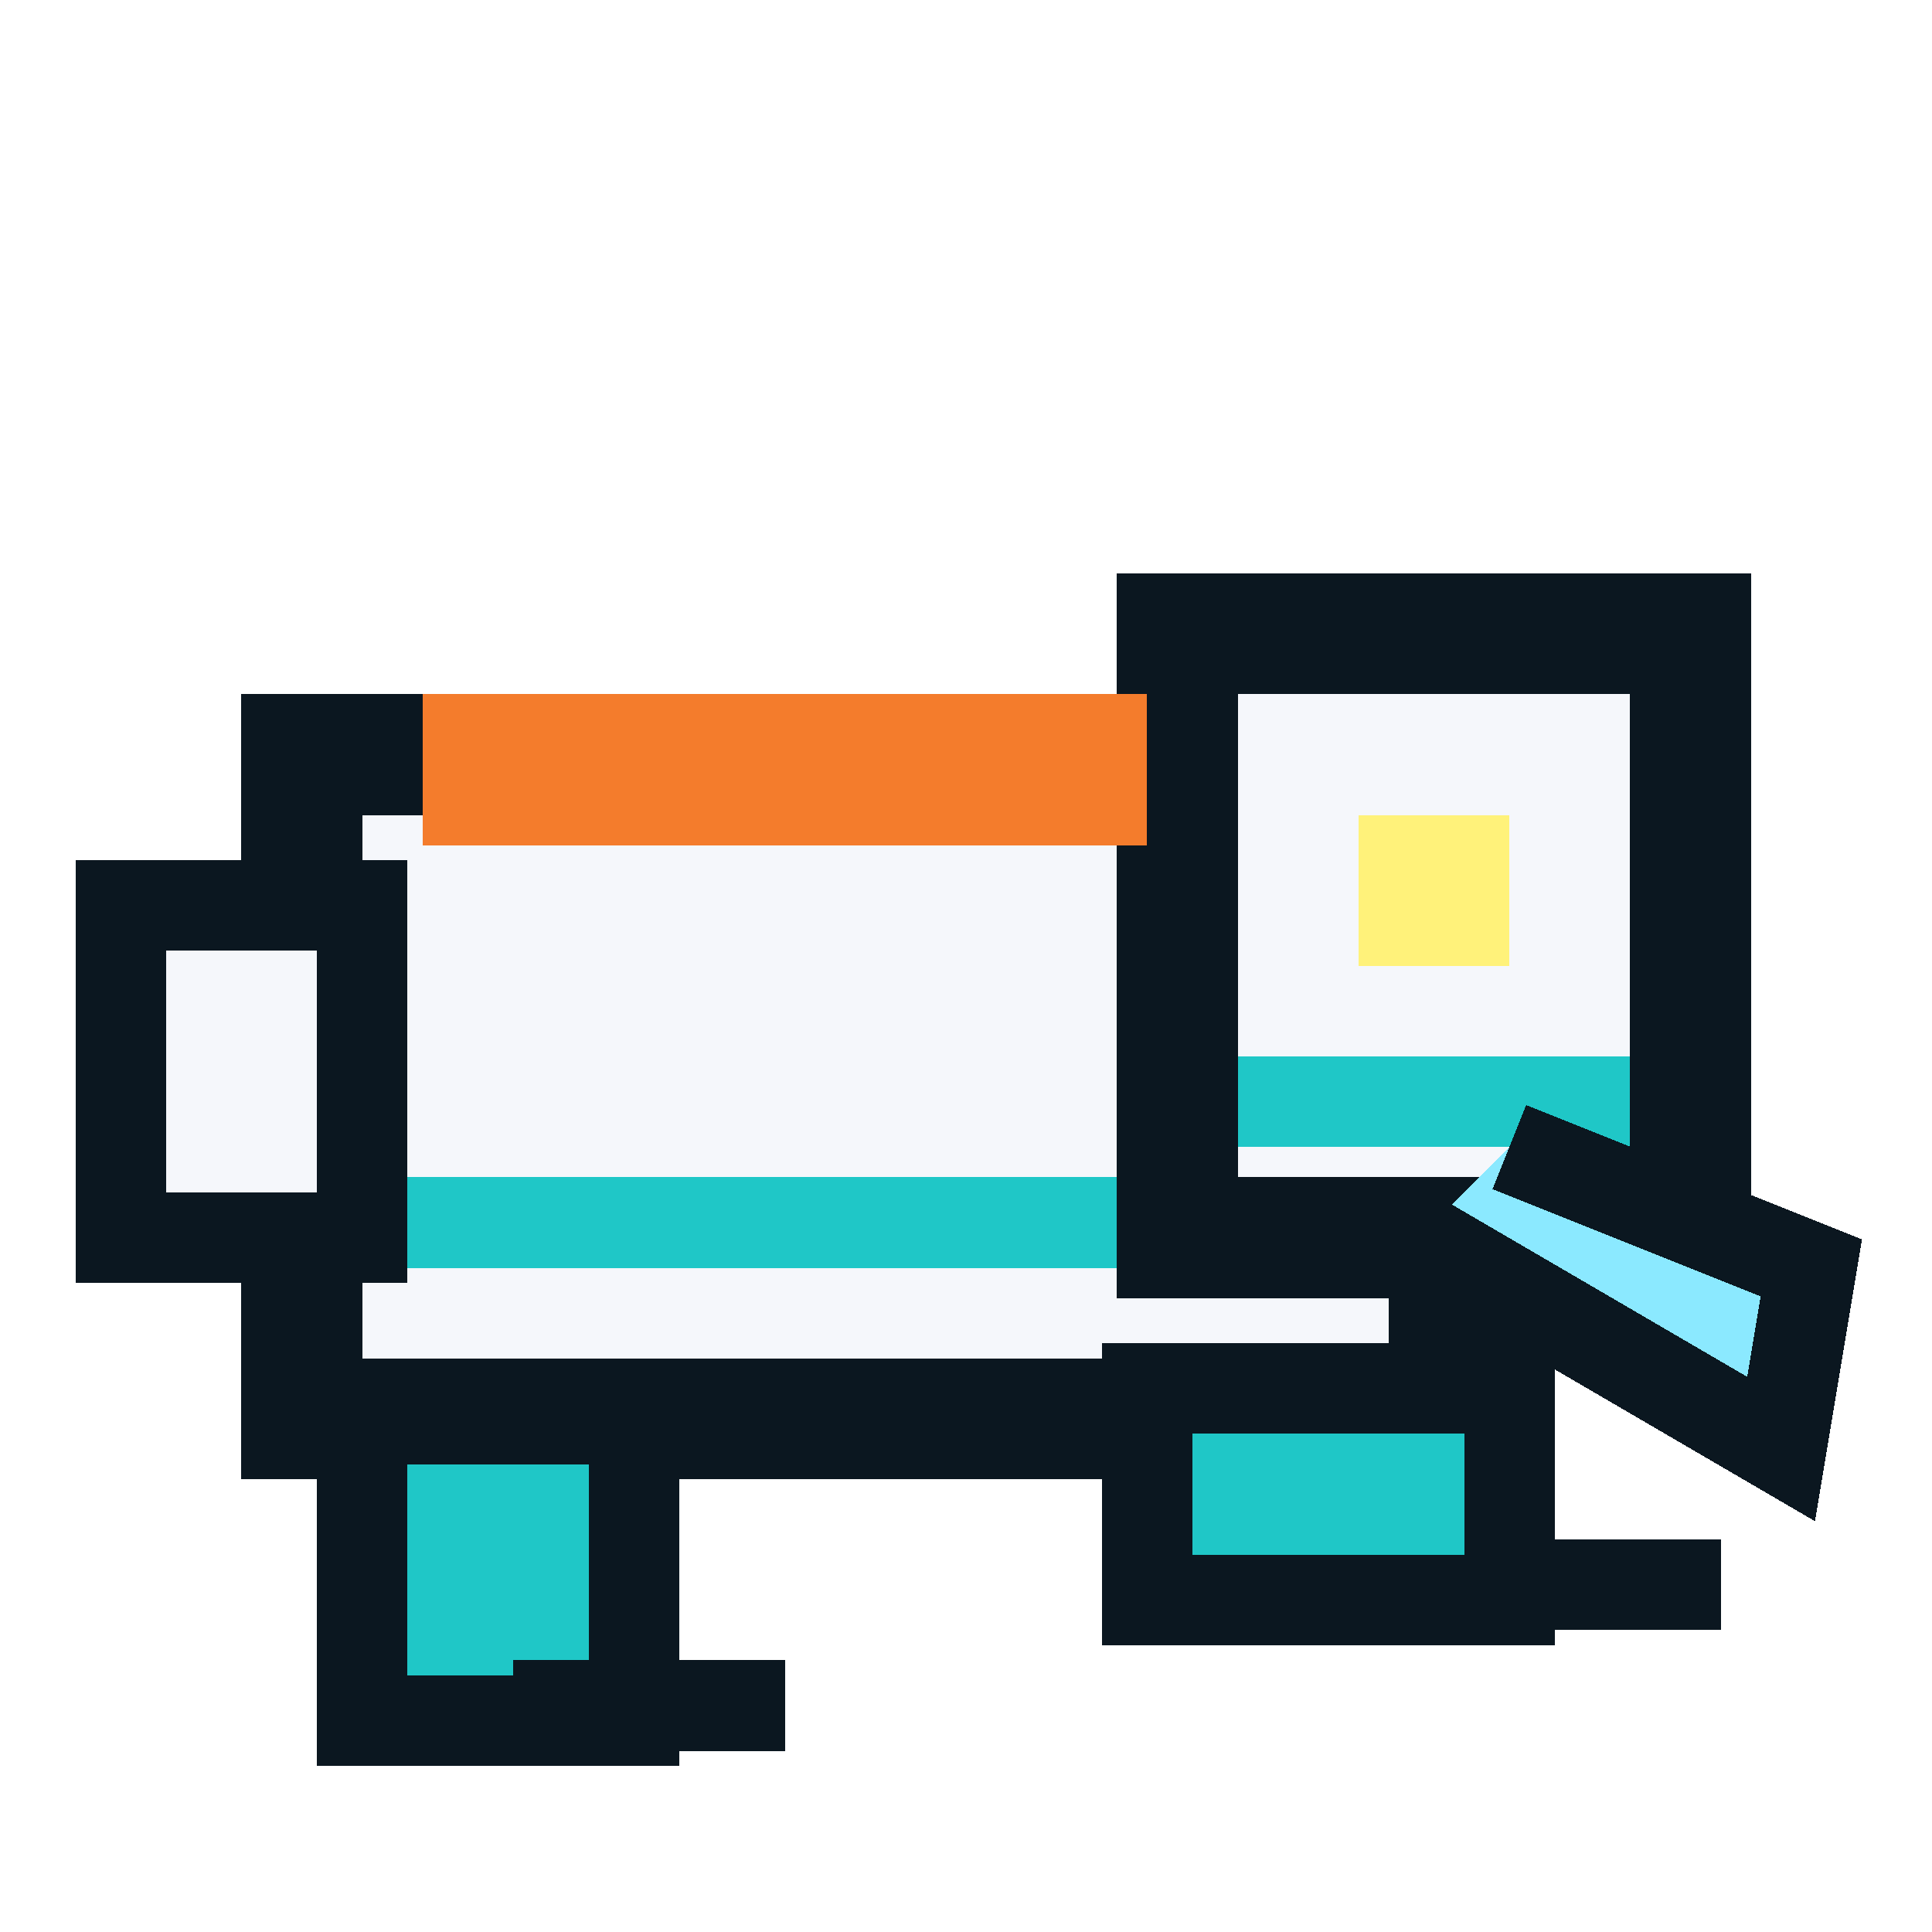
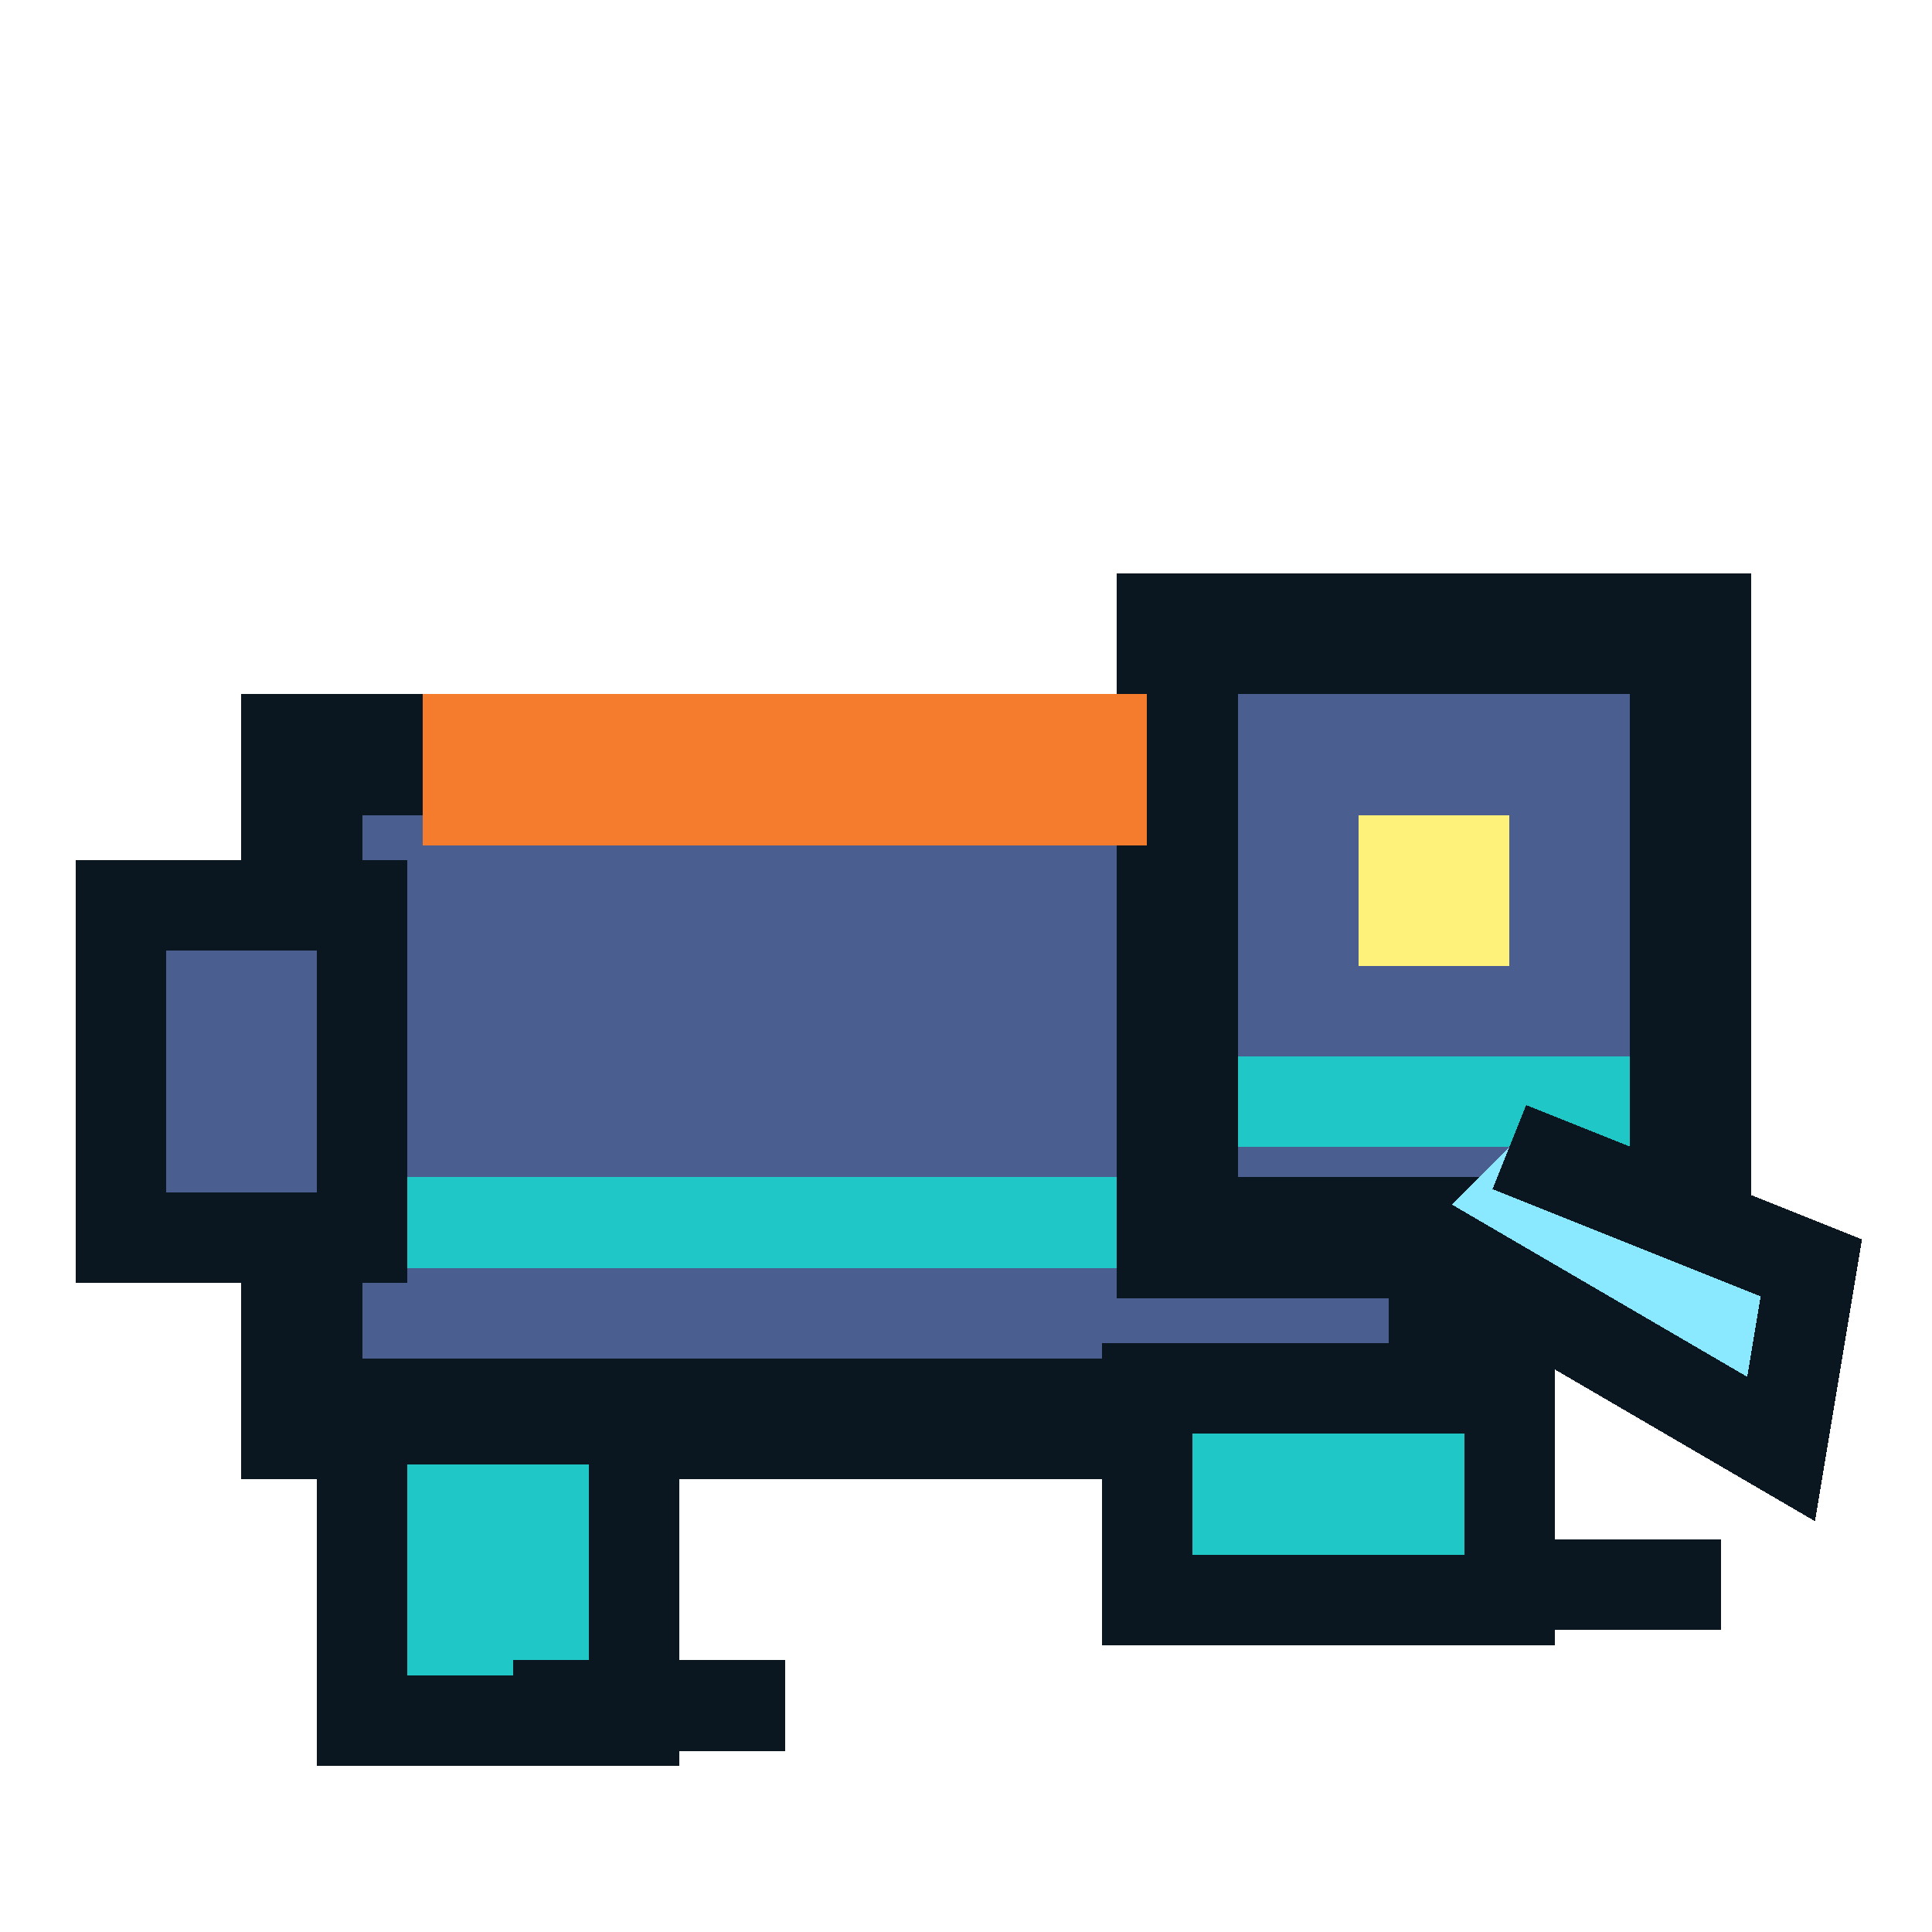
<svg xmlns="http://www.w3.org/2000/svg" width="64" height="64" viewBox="0 0 64 64" shape-rendering="crispEdges">
-   <rect x="10" y="25" width="38" height="22" fill="#f5f7fb" stroke="#0b1720" stroke-width="4" />
+   <rect x="10" y="25" width="38" height="22" fill="#4a5f8f" stroke="#0b1720" stroke-width="4" />
  <rect x="12" y="39" width="34" height="3" fill="#1fc7c7" />
-   <rect x="39" y="21" width="17" height="20" fill="#f5f7fb" stroke="#0b1720" stroke-width="4" />
+   <rect x="39" y="21" width="17" height="20" fill="#4a5f8f" stroke="#0b1720" stroke-width="4" />
  <rect x="45" y="27" width="5" height="5" fill="#fff27a" />
  <rect x="41" y="35" width="13" height="3" fill="#1fc7c7" />
  <path d="M50 38 L60 42 L59 48 L47 41" fill="#8be9ff" stroke="#0b1720" stroke-width="3" />
  <rect x="12" y="47" width="9" height="10" fill="#1fc7c7" stroke="#0b1720" stroke-width="3" />
  <rect x="38" y="46" width="12" height="7" fill="#1fc7c7" stroke="#0b1720" stroke-width="3" />
  <rect x="14" y="23" width="24" height="5" fill="#f47c2c" />
-   <rect x="4" y="30" width="8" height="11" fill="#f5f7fb" stroke="#0b1720" stroke-width="3" />
+   <rect x="4" y="30" width="8" height="11" fill="#4a5f8f" stroke="#0b1720" stroke-width="3" />
  <rect x="17" y="55" width="9" height="3" fill="#0b1720" />
  <rect x="49" y="51" width="8" height="3" fill="#0b1720" />
</svg>
